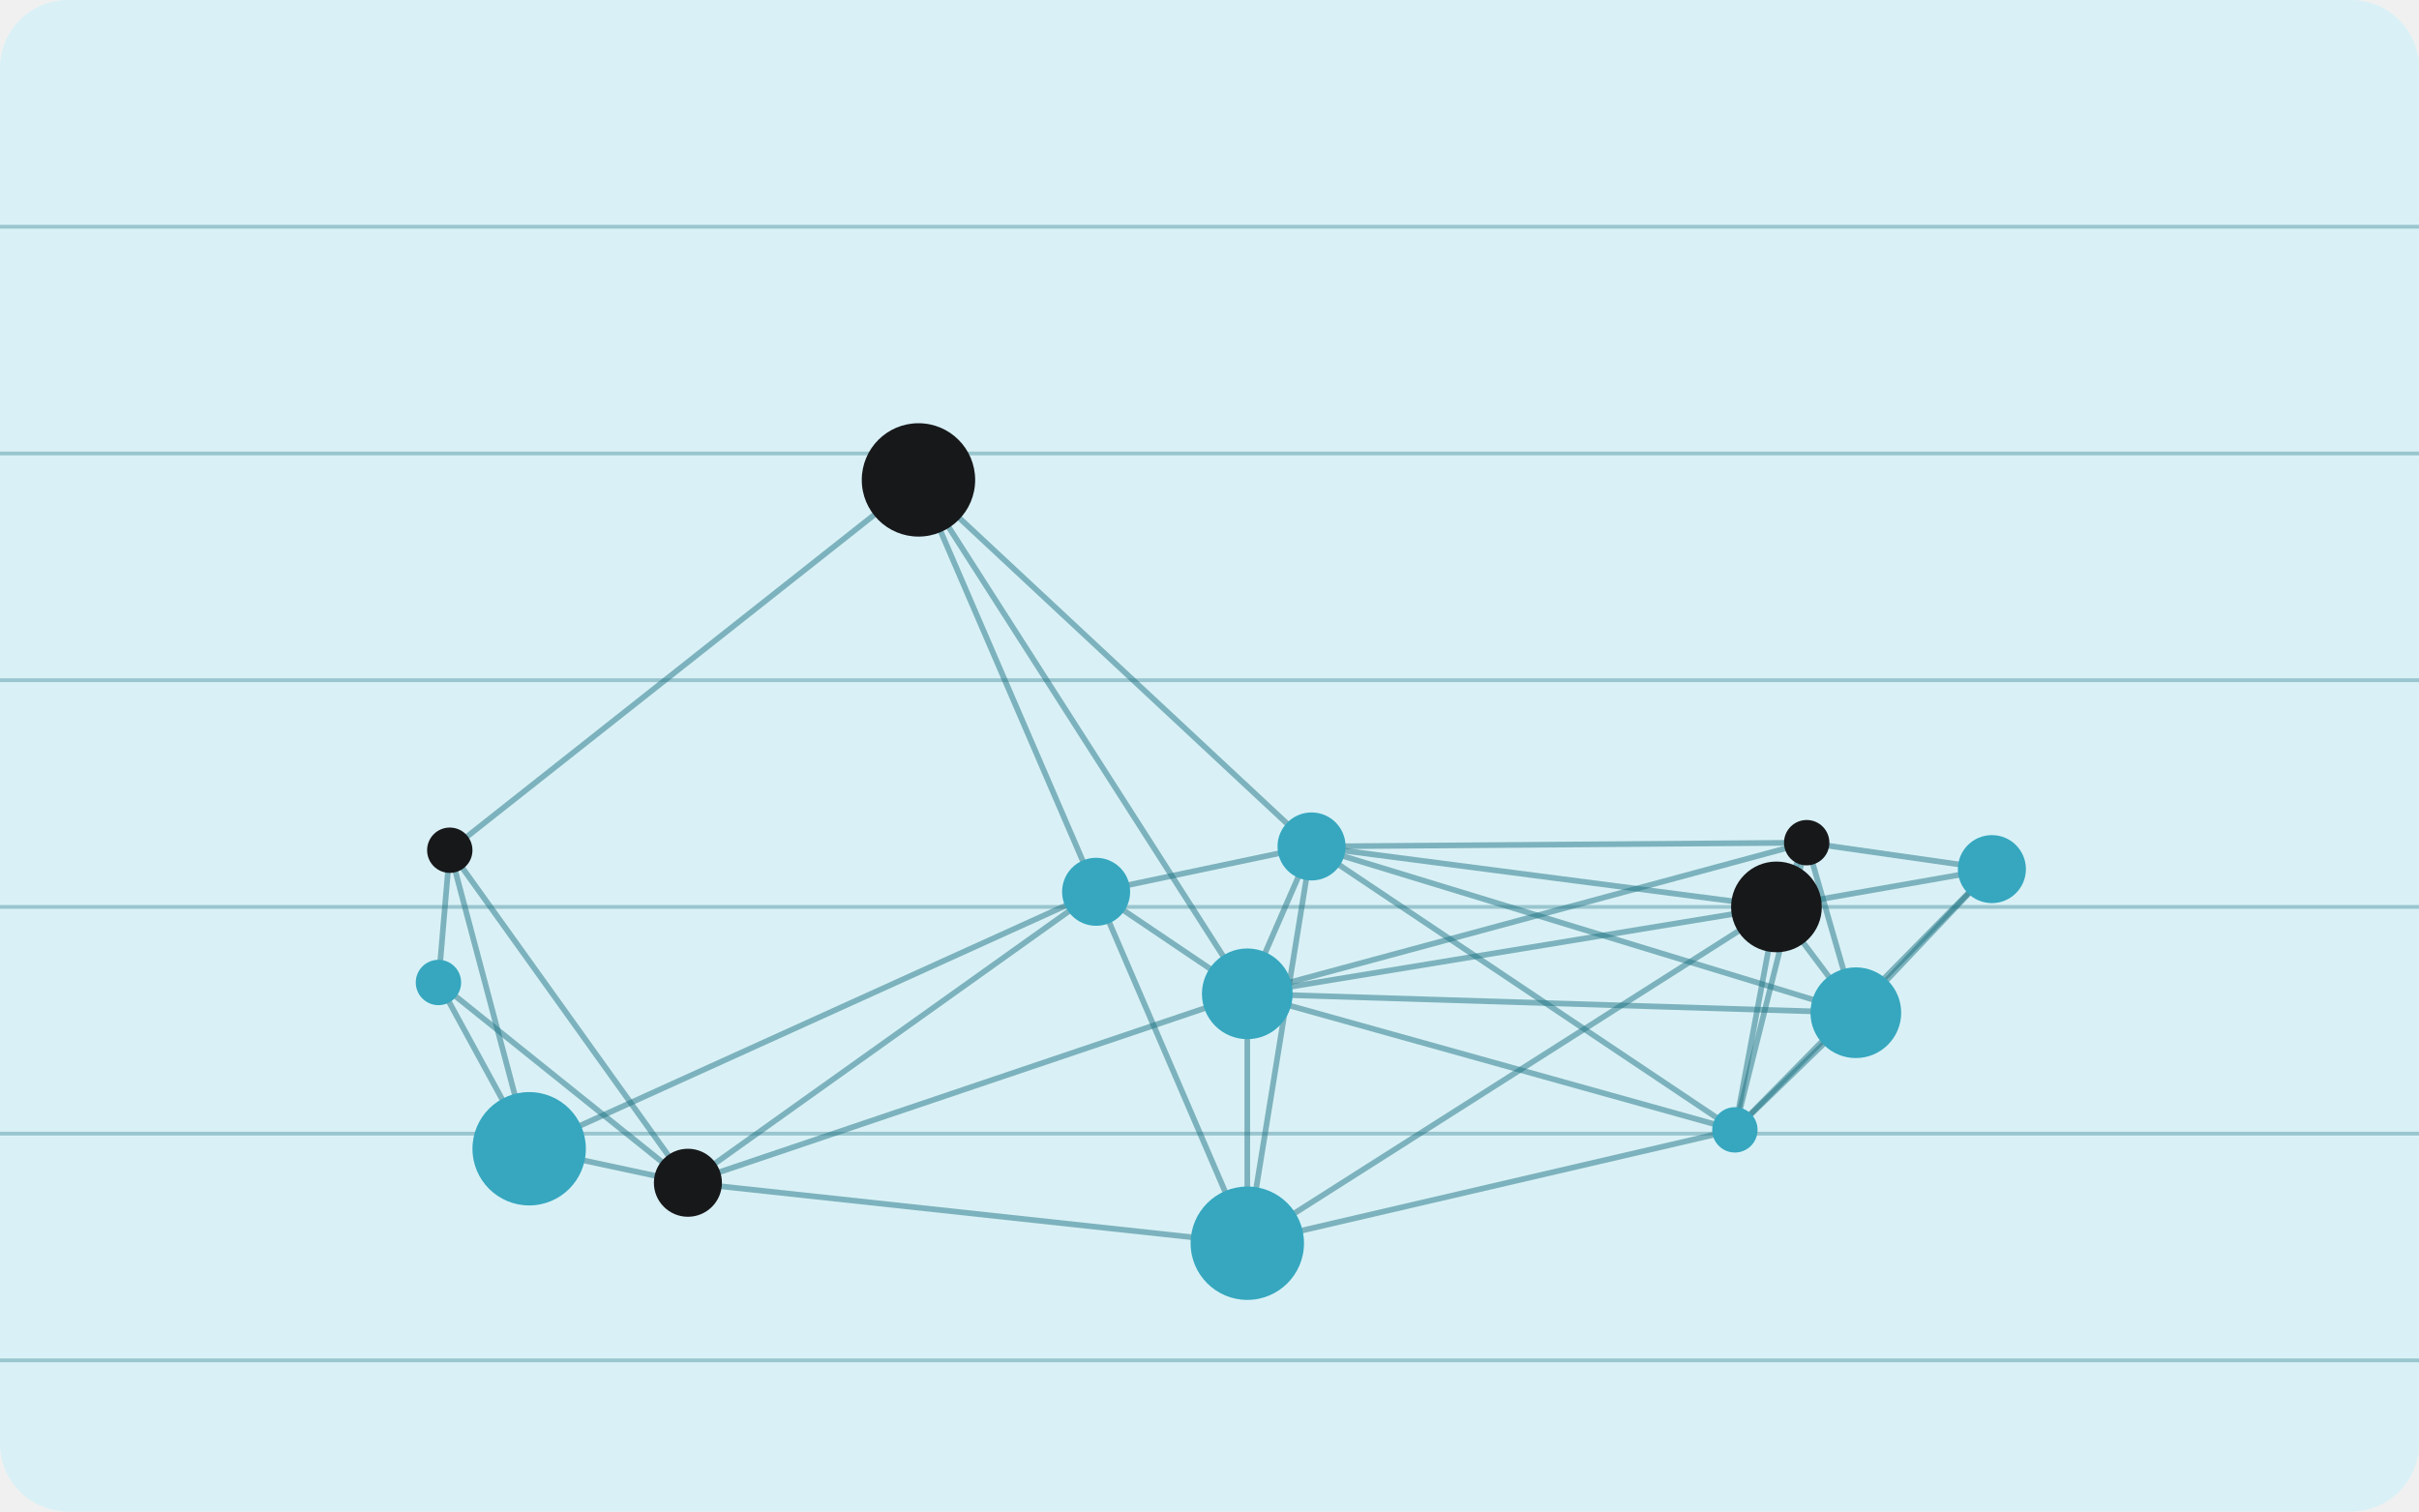
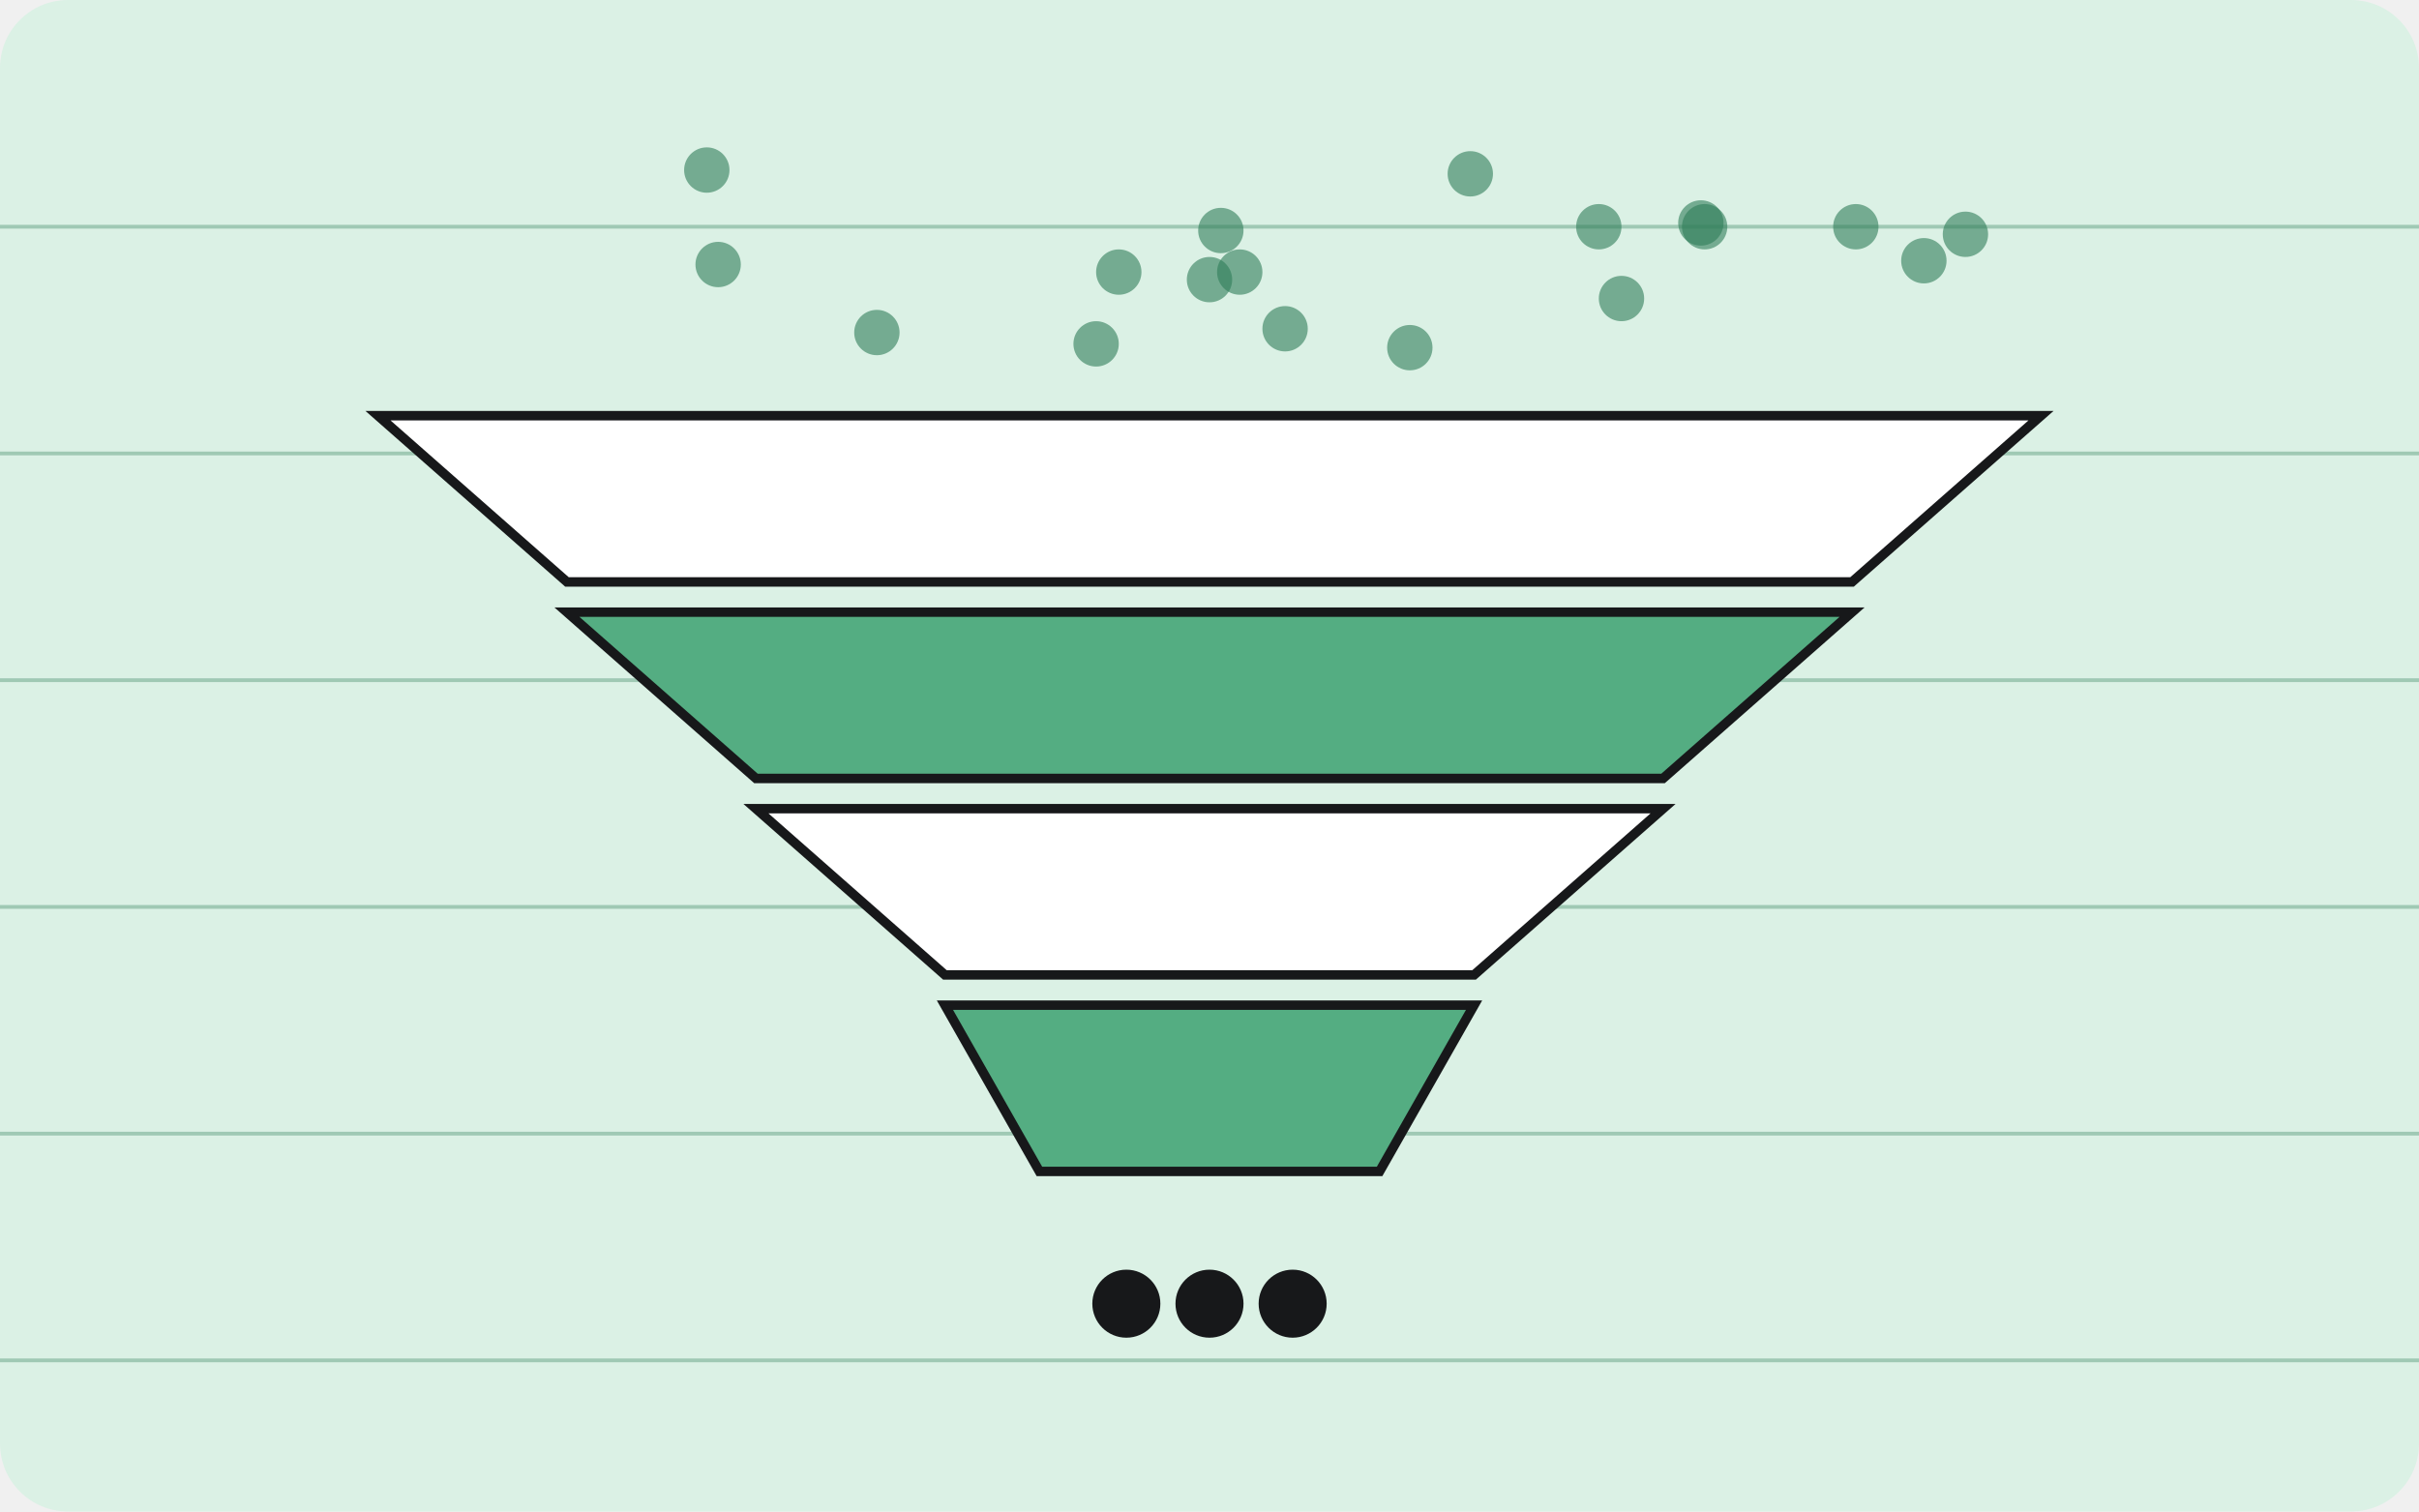
<svg xmlns="http://www.w3.org/2000/svg" viewBox="0 0 640 400" width="640" height="400" role="img" aria-hidden="true">
-   <rect width="640" height="400" rx="18" fill="#d9f1f6" />
-   <g opacity="0.35" stroke="#217485" stroke-width="1">
+   <rect width="640" height="400" rx="18" fill="#dbf1e5" />
+   <g opacity="0.35" stroke="#2f7d59" stroke-width="1">
    <line x1="0" y1="60" x2="640" y2="60" />
    <line x1="0" y1="120" x2="640" y2="120" />
    <line x1="0" y1="180" x2="640" y2="180" />
    <line x1="0" y1="240" x2="640" y2="240" />
    <line x1="0" y1="300" x2="640" y2="300" />
    <line x1="0" y1="360" x2="640" y2="360" />
  </g>
-   <line x1="478" y1="223" x2="330" y2="263" stroke="#217485" stroke-opacity="0.5" stroke-width="1.5" />
-   <line x1="478" y1="223" x2="347" y2="224" stroke="#217485" stroke-opacity="0.5" stroke-width="1.5" />
-   <line x1="478" y1="223" x2="470" y2="240" stroke="#217485" stroke-opacity="0.5" stroke-width="1.5" />
-   <line x1="478" y1="223" x2="459" y2="299" stroke="#217485" stroke-opacity="0.5" stroke-width="1.5" />
-   <line x1="478" y1="223" x2="491" y2="268" stroke="#217485" stroke-opacity="0.5" stroke-width="1.5" />
-   <line x1="478" y1="223" x2="527" y2="230" stroke="#217485" stroke-opacity="0.5" stroke-width="1.5" />
-   <line x1="290" y1="236" x2="330" y2="263" stroke="#217485" stroke-opacity="0.5" stroke-width="1.5" />
-   <line x1="290" y1="236" x2="243" y2="127" stroke="#217485" stroke-opacity="0.5" stroke-width="1.5" />
-   <line x1="290" y1="236" x2="347" y2="224" stroke="#217485" stroke-opacity="0.5" stroke-width="1.5" />
-   <line x1="290" y1="236" x2="140" y2="304" stroke="#217485" stroke-opacity="0.5" stroke-width="1.5" />
-   <line x1="290" y1="236" x2="182" y2="313" stroke="#217485" stroke-opacity="0.5" stroke-width="1.5" />
-   <line x1="290" y1="236" x2="330" y2="329" stroke="#217485" stroke-opacity="0.5" stroke-width="1.5" />
-   <line x1="330" y1="263" x2="243" y2="127" stroke="#217485" stroke-opacity="0.5" stroke-width="1.5" />
-   <line x1="330" y1="263" x2="347" y2="224" stroke="#217485" stroke-opacity="0.5" stroke-width="1.5" />
-   <line x1="330" y1="263" x2="470" y2="240" stroke="#217485" stroke-opacity="0.5" stroke-width="1.5" />
-   <line x1="330" y1="263" x2="459" y2="299" stroke="#217485" stroke-opacity="0.5" stroke-width="1.5" />
-   <line x1="330" y1="263" x2="182" y2="313" stroke="#217485" stroke-opacity="0.5" stroke-width="1.5" />
-   <line x1="330" y1="263" x2="491" y2="268" stroke="#217485" stroke-opacity="0.5" stroke-width="1.5" />
-   <line x1="330" y1="263" x2="330" y2="329" stroke="#217485" stroke-opacity="0.5" stroke-width="1.5" />
-   <line x1="243" y1="127" x2="347" y2="224" stroke="#217485" stroke-opacity="0.5" stroke-width="1.5" />
-   <line x1="243" y1="127" x2="119" y2="225" stroke="#217485" stroke-opacity="0.5" stroke-width="1.5" />
-   <line x1="116" y1="260" x2="140" y2="304" stroke="#217485" stroke-opacity="0.5" stroke-width="1.5" />
-   <line x1="116" y1="260" x2="182" y2="313" stroke="#217485" stroke-opacity="0.5" stroke-width="1.5" />
-   <line x1="116" y1="260" x2="119" y2="225" stroke="#217485" stroke-opacity="0.5" stroke-width="1.5" />
-   <line x1="347" y1="224" x2="470" y2="240" stroke="#217485" stroke-opacity="0.5" stroke-width="1.5" />
-   <line x1="347" y1="224" x2="459" y2="299" stroke="#217485" stroke-opacity="0.5" stroke-width="1.5" />
-   <line x1="347" y1="224" x2="491" y2="268" stroke="#217485" stroke-opacity="0.5" stroke-width="1.5" />
-   <line x1="347" y1="224" x2="330" y2="329" stroke="#217485" stroke-opacity="0.5" stroke-width="1.5" />
-   <line x1="470" y1="240" x2="459" y2="299" stroke="#217485" stroke-opacity="0.5" stroke-width="1.5" />
-   <line x1="470" y1="240" x2="491" y2="268" stroke="#217485" stroke-opacity="0.5" stroke-width="1.5" />
-   <line x1="470" y1="240" x2="330" y2="329" stroke="#217485" stroke-opacity="0.5" stroke-width="1.5" />
-   <line x1="470" y1="240" x2="527" y2="230" stroke="#217485" stroke-opacity="0.5" stroke-width="1.5" />
-   <line x1="140" y1="304" x2="182" y2="313" stroke="#217485" stroke-opacity="0.5" stroke-width="1.5" />
-   <line x1="140" y1="304" x2="119" y2="225" stroke="#217485" stroke-opacity="0.5" stroke-width="1.5" />
-   <line x1="459" y1="299" x2="491" y2="268" stroke="#217485" stroke-opacity="0.5" stroke-width="1.5" />
-   <line x1="459" y1="299" x2="330" y2="329" stroke="#217485" stroke-opacity="0.5" stroke-width="1.5" />
-   <line x1="459" y1="299" x2="527" y2="230" stroke="#217485" stroke-opacity="0.5" stroke-width="1.5" />
-   <line x1="182" y1="313" x2="330" y2="329" stroke="#217485" stroke-opacity="0.5" stroke-width="1.5" />
-   <line x1="182" y1="313" x2="119" y2="225" stroke="#217485" stroke-opacity="0.5" stroke-width="1.5" />
-   <line x1="491" y1="268" x2="527" y2="230" stroke="#217485" stroke-opacity="0.5" stroke-width="1.5" />
-   <circle cx="478" cy="223" r="6" fill="#17181a" />
-   <circle cx="290" cy="236" r="9" fill="#36a7bf" />
-   <circle cx="330" cy="263" r="12" fill="#36a7bf" />
-   <circle cx="243" cy="127" r="15" fill="#17181a" />
-   <circle cx="116" cy="260" r="6" fill="#36a7bf" />
-   <circle cx="347" cy="224" r="9" fill="#36a7bf" />
-   <circle cx="470" cy="240" r="12" fill="#17181a" />
-   <circle cx="140" cy="304" r="15" fill="#36a7bf" />
-   <circle cx="459" cy="299" r="6" fill="#36a7bf" />
-   <circle cx="182" cy="313" r="9" fill="#17181a" />
-   <circle cx="491" cy="268" r="12" fill="#36a7bf" />
-   <circle cx="330" cy="329" r="15" fill="#36a7bf" />
-   <circle cx="119" cy="225" r="6" fill="#17181a" />
-   <circle cx="527" cy="230" r="9" fill="#36a7bf" />
+   <path d="M100.0,110 L540.0,110 L490.0,154 L150.0,154Z" fill="#ffffff" stroke="#17181a" stroke-width="2.5" />
+   <path d="M150.0,162 L490.0,162 L440.0,206 L200.0,206Z" fill="#54ad82" stroke="#17181a" stroke-width="2.5" />
+   <path d="M200.0,214 L440.0,214 L390.0,258 L250.0,258Z" fill="#ffffff" stroke="#17181a" stroke-width="2.5" />
+   <path d="M250.0,266 L390.0,266 L365.0,310 L275.0,310Z" fill="#54ad82" stroke="#17181a" stroke-width="2.5" />
+   <circle cx="451" cy="60" r="6" fill="#2f7d59" fill-opacity="0.6" />
+   <circle cx="340" cy="87" r="6" fill="#2f7d59" fill-opacity="0.6" />
+   <circle cx="296" cy="72" r="6" fill="#2f7d59" fill-opacity="0.6" />
+   <circle cx="323" cy="61" r="6" fill="#2f7d59" fill-opacity="0.6" />
+   <circle cx="187" cy="45" r="6" fill="#2f7d59" fill-opacity="0.6" />
+   <circle cx="320" cy="74" r="6" fill="#2f7d59" fill-opacity="0.6" />
+   <circle cx="491" cy="60" r="6" fill="#2f7d59" fill-opacity="0.6" />
+   <circle cx="520" cy="62" r="6" fill="#2f7d59" fill-opacity="0.6" />
+   <circle cx="190" cy="70" r="6" fill="#2f7d59" fill-opacity="0.6" />
+   <circle cx="509" cy="69" r="6" fill="#2f7d59" fill-opacity="0.6" />
+   <circle cx="232" cy="88" r="6" fill="#2f7d59" fill-opacity="0.6" />
+   <circle cx="373" cy="92" r="6" fill="#2f7d59" fill-opacity="0.6" />
+   <circle cx="429" cy="79" r="6" fill="#2f7d59" fill-opacity="0.6" />
+   <circle cx="328" cy="72" r="6" fill="#2f7d59" fill-opacity="0.6" />
+   <circle cx="389" cy="46" r="6" fill="#2f7d59" fill-opacity="0.6" />
+   <circle cx="423" cy="60" r="6" fill="#2f7d59" fill-opacity="0.6" />
+   <circle cx="290" cy="91" r="6" fill="#2f7d59" fill-opacity="0.6" />
+   <circle cx="450" cy="59" r="6" fill="#2f7d59" fill-opacity="0.6" />
+   <circle cx="298" cy="345" r="9" fill="#17181a" />
+   <circle cx="320" cy="345" r="9" fill="#17181a" />
+   <circle cx="342" cy="345" r="9" fill="#17181a" />
</svg>
